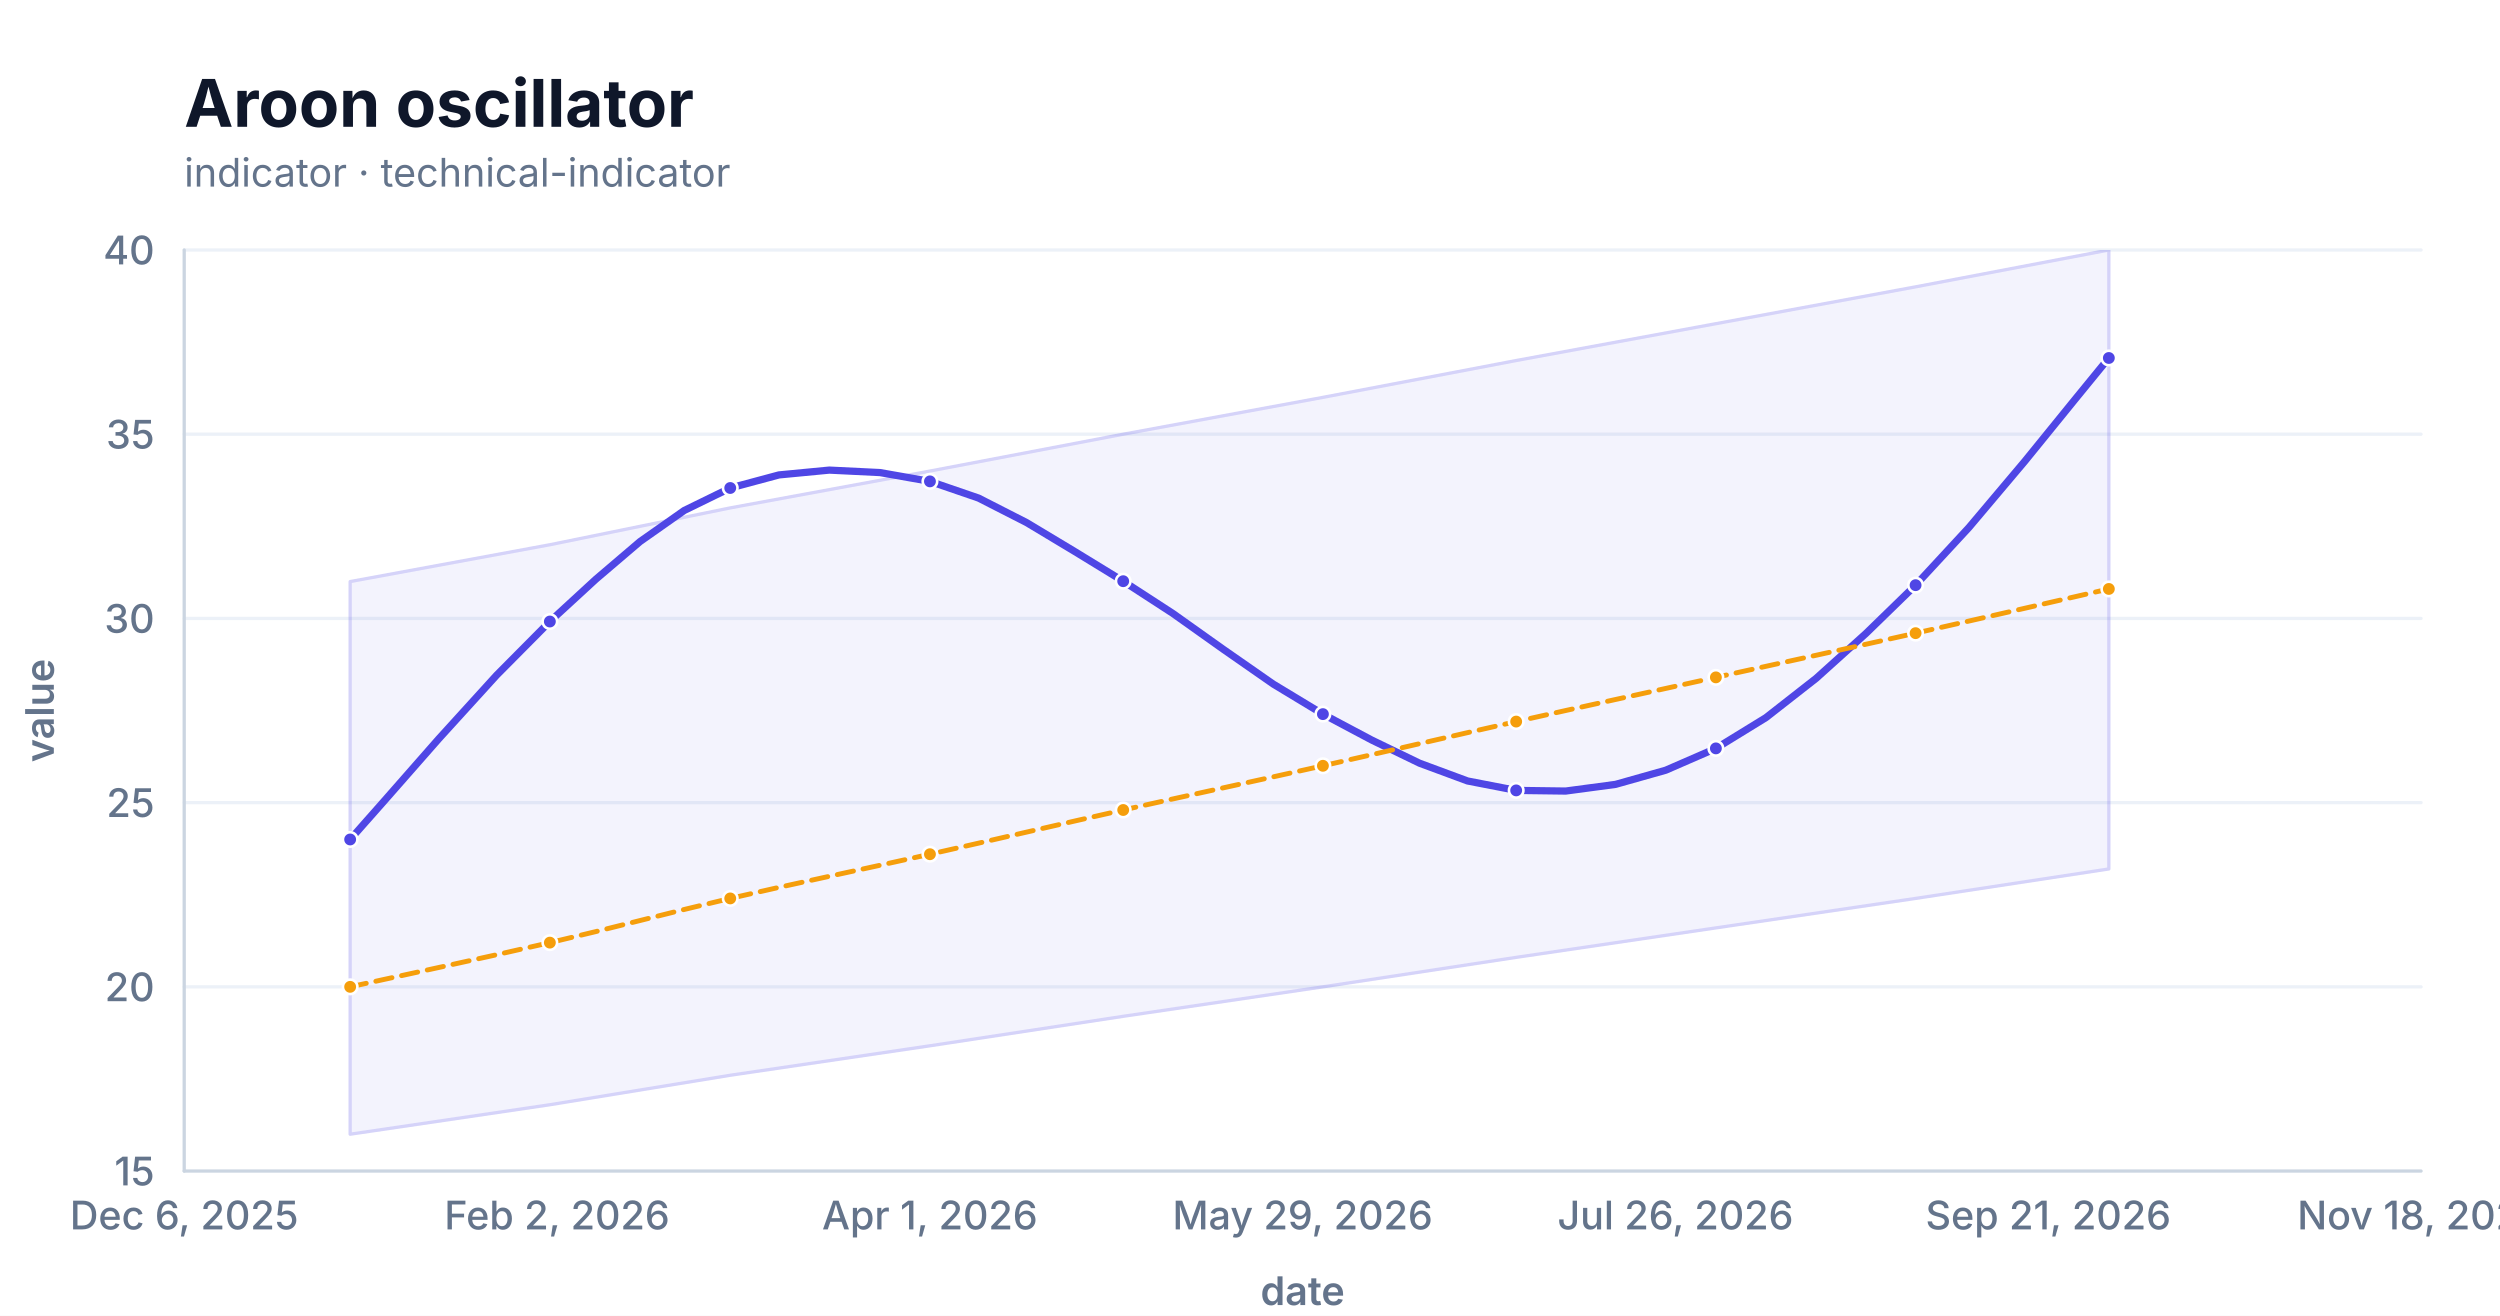
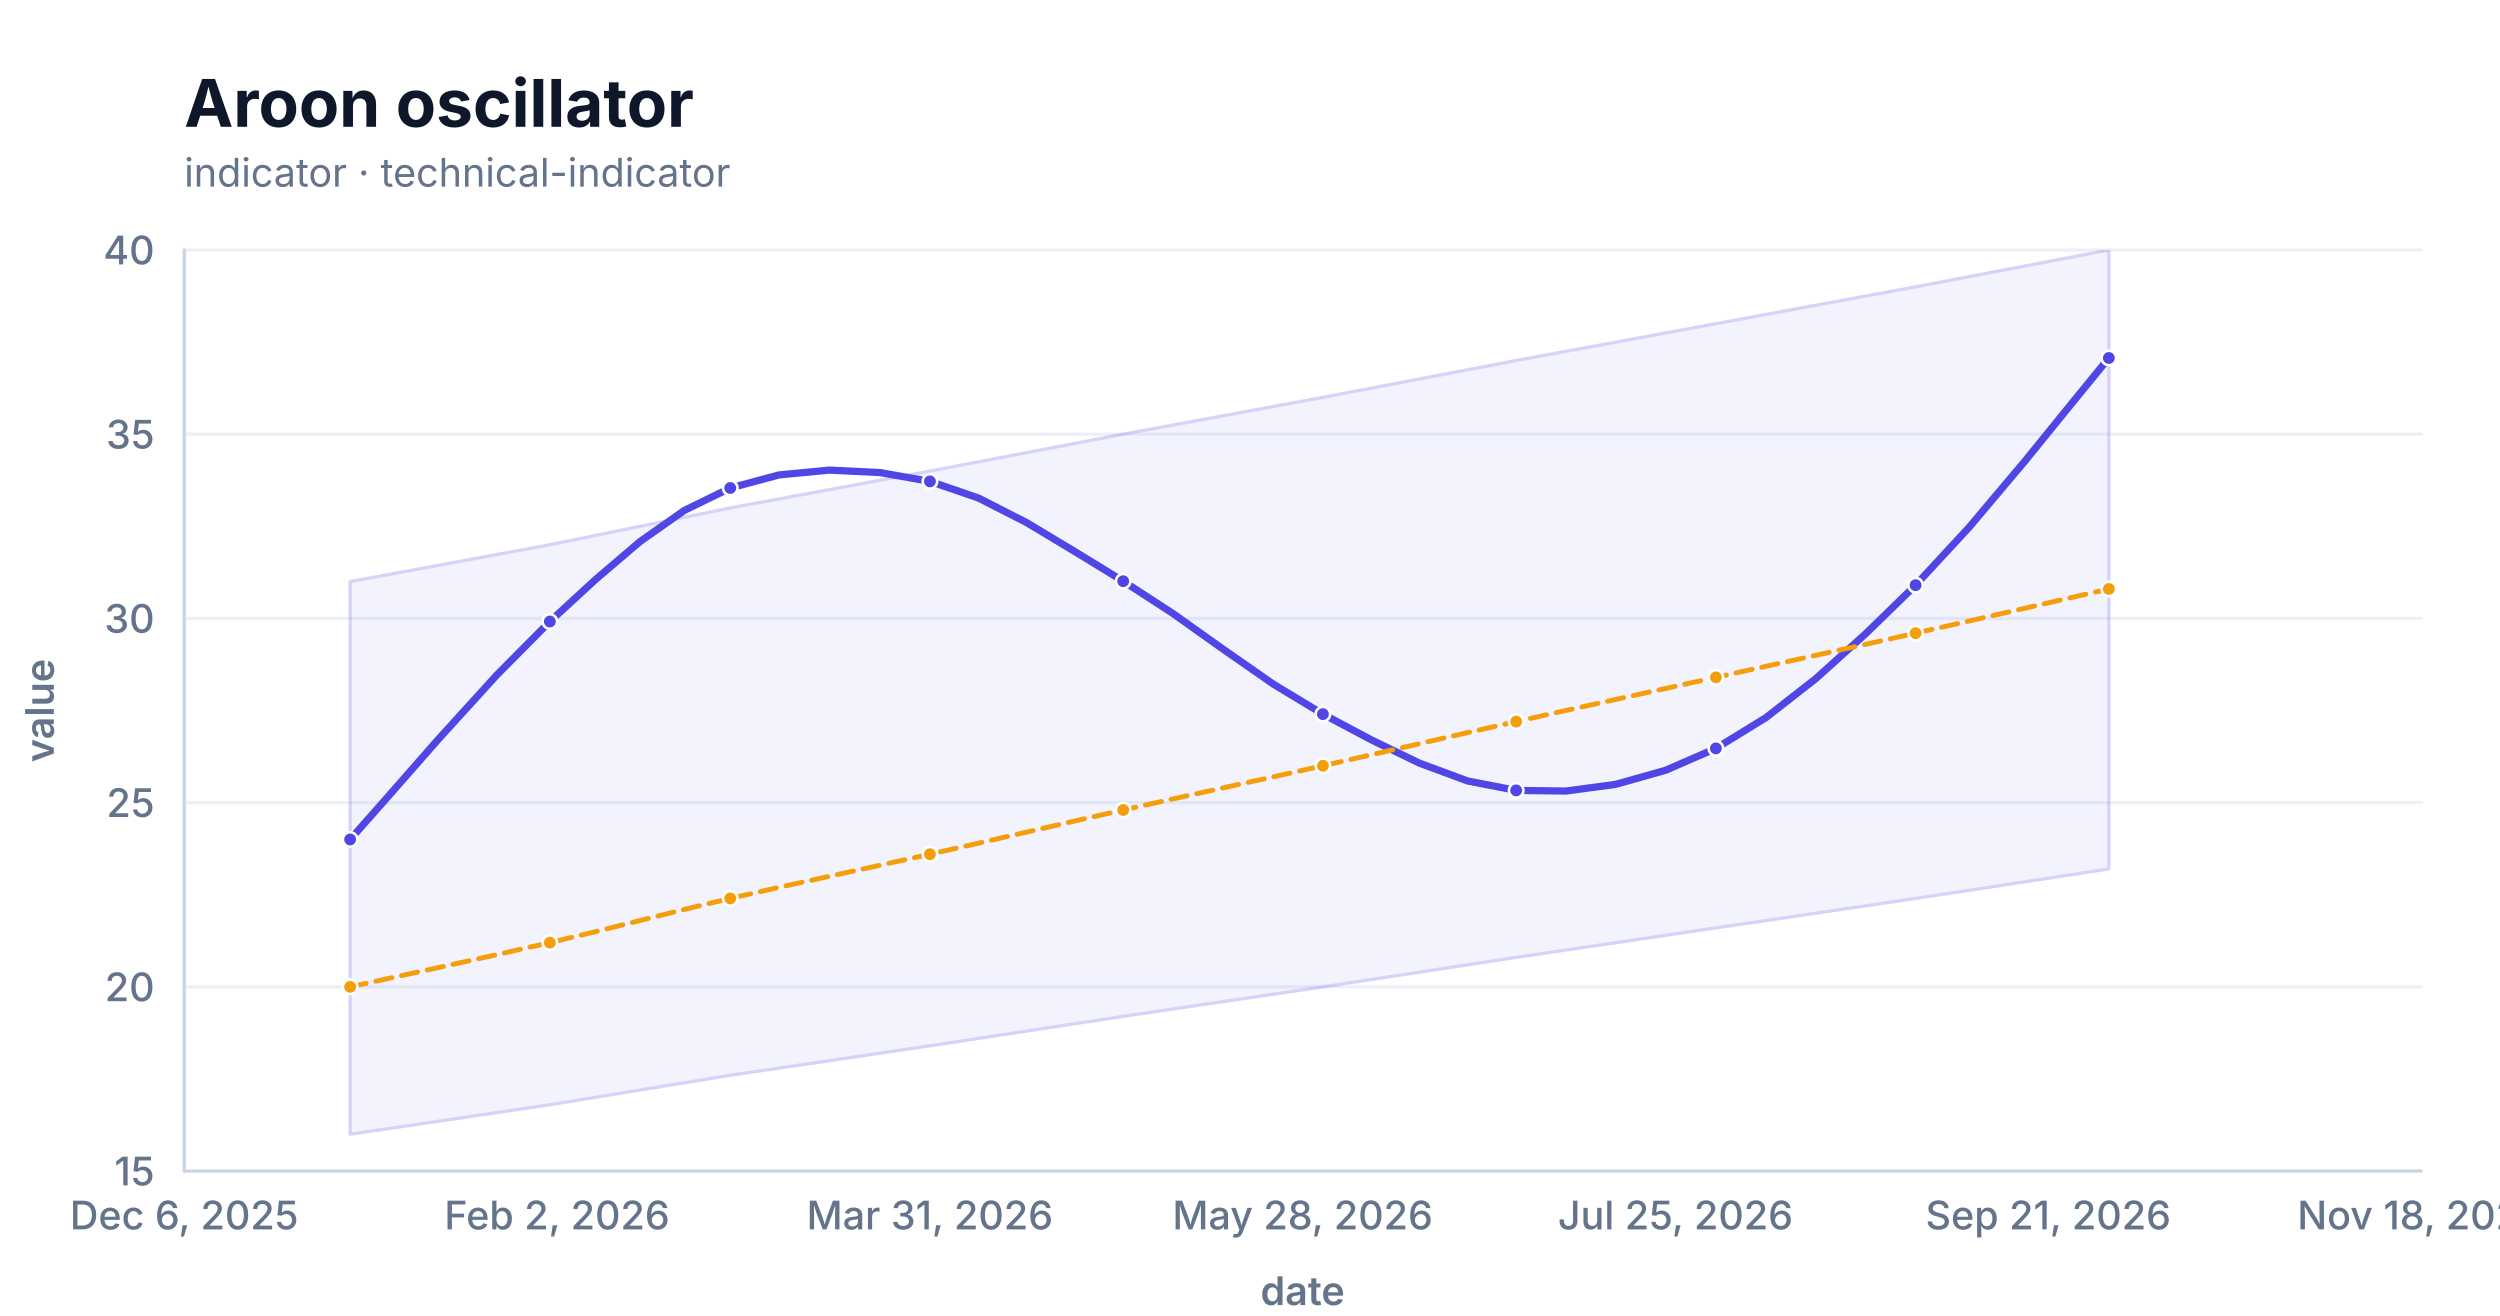
<svg xmlns="http://www.w3.org/2000/svg" width="760" height="400" viewBox="0 0 760 400" role="img" aria-labelledby="title description">
  <defs>
    <clipPath id="clip-1">
      <rect x="56" y="76" width="680" height="280" />
    </clipPath>
  </defs>
  <rect width="100%" height="100%" fill="#ffffff" />
  <g data-scene-node="scene:root">
    <line data-scene-node="axis-y:grid:1" opacity="0.82" x1="56" y1="300" x2="736" y2="300" fill="none" stroke="#e8eef6" stroke-width="1" stroke-linecap="round" />
    <line data-scene-node="axis-y:grid:2" opacity="0.82" x1="56" y1="244" x2="736" y2="244" fill="none" stroke="#e8eef6" stroke-width="1" stroke-linecap="round" />
    <line data-scene-node="axis-y:grid:3" opacity="0.82" x1="56" y1="188" x2="736" y2="188" fill="none" stroke="#e8eef6" stroke-width="1" stroke-linecap="round" />
    <line data-scene-node="axis-y:grid:4" opacity="0.82" x1="56" y1="132" x2="736" y2="132" fill="none" stroke="#e8eef6" stroke-width="1" stroke-linecap="round" />
    <line data-scene-node="axis-y:grid:5" opacity="0.82" x1="56" y1="76" x2="736" y2="76" fill="none" stroke="#e8eef6" stroke-width="1" stroke-linecap="round" />
    <g data-scene-node="layer-0:group" clip-path="url(#clip-1)">
      <path data-scene-node="layer-0:indicator-band" opacity="0.24" d="M 106.447 176.8 L 167.157 165.6 L 221.993 154.4 L 282.703 143.2 L 341.455 132 L 402.165 120.8 L 460.917 109.6 L 521.628 98.4 L 582.338 87.2 L 641.09 76 L 641.09 264.16 L 582.338 273.12 L 521.628 282.08 L 460.917 291.04 L 402.165 300 L 341.455 308.96 L 282.703 317.92 L 221.993 326.88 L 167.157 335.84 L 106.447 344.8 Z" fill="#4f46e547" stroke="#4f46e5" stroke-width="1" stroke-linejoin="round" />
      <path data-scene-node="layer-0:indicator-line:0" d="M 106.447 255.2 L 117.494 242.693 L 133.375 224.609 L 150.97 205.257 L 167.157 188.944 L 181.142 176.087 L 194.575 164.632 L 208.008 155.184 L 221.993 148.35 L 236.803 144.376 L 252.103 142.911 L 267.525 143.663 L 282.703 146.34 L 297.483 151.415 L 312.079 158.861 L 326.675 167.632 L 341.455 176.684 L 356.541 186.483 L 371.81 197.336 L 387.08 207.966 L 402.165 217.094 L 416.945 224.944 L 431.541 232.011 L 446.138 237.416 L 460.917 240.281 L 475.957 240.481 L 491.15 238.446 L 506.404 234.137 L 521.628 227.51 L 536.851 218.152 L 552.105 206.219 L 567.298 192.527 L 582.338 177.892 L 598.541 160.375 L 615.509 140.259 L 630.579 121.695 L 641.09 108.829" fill="none" stroke="#4f46e5" stroke-width="2.2" stroke-linecap="round" stroke-linejoin="round" />
      <circle data-scene-node="layer-0:indicator-point:0:0" cx="106.447" cy="255.2" r="2.2" fill="#4f46e5" stroke="#ffffff" stroke-width="0.8" />
      <circle data-scene-node="layer-0:indicator-point:0:1" cx="167.157" cy="188.944" r="2.2" fill="#4f46e5" stroke="#ffffff" stroke-width="0.8" />
      <circle data-scene-node="layer-0:indicator-point:0:2" cx="221.993" cy="148.35" r="2.2" fill="#4f46e5" stroke="#ffffff" stroke-width="0.8" />
      <circle data-scene-node="layer-0:indicator-point:0:3" cx="282.703" cy="146.34" r="2.2" fill="#4f46e5" stroke="#ffffff" stroke-width="0.8" />
      <circle data-scene-node="layer-0:indicator-point:0:4" cx="341.455" cy="176.684" r="2.2" fill="#4f46e5" stroke="#ffffff" stroke-width="0.8" />
      <circle data-scene-node="layer-0:indicator-point:0:5" cx="402.165" cy="217.094" r="2.2" fill="#4f46e5" stroke="#ffffff" stroke-width="0.8" />
      <circle data-scene-node="layer-0:indicator-point:0:6" cx="460.917" cy="240.281" r="2.2" fill="#4f46e5" stroke="#ffffff" stroke-width="0.8" />
      <circle data-scene-node="layer-0:indicator-point:0:7" cx="521.628" cy="227.51" r="2.2" fill="#4f46e5" stroke="#ffffff" stroke-width="0.8" />
      <circle data-scene-node="layer-0:indicator-point:0:8" cx="582.338" cy="177.892" r="2.2" fill="#4f46e5" stroke="#ffffff" stroke-width="0.8" />
      <circle data-scene-node="layer-0:indicator-point:0:9" cx="641.09" cy="108.829" r="2.2" fill="#4f46e5" stroke="#ffffff" stroke-width="0.8" />
      <path data-scene-node="layer-0:indicator-line:1" d="M 106.447 300 L 117.494 297.585 L 133.375 294.12 L 150.97 290.235 L 167.157 286.56 L 181.142 283.2 L 194.575 279.84 L 208.008 276.48 L 221.993 273.12 L 236.803 269.76 L 252.103 266.4 L 267.525 263.04 L 282.703 259.68 L 297.483 256.32 L 312.079 252.96 L 326.675 249.6 L 341.455 246.24 L 356.541 242.88 L 371.81 239.52 L 387.08 236.16 L 402.165 232.8 L 416.945 229.44 L 431.541 226.08 L 446.138 222.72 L 460.917 219.36 L 475.957 216 L 491.15 212.64 L 506.404 209.28 L 521.628 205.92 L 536.851 202.56 L 552.105 199.2 L 567.298 195.84 L 582.338 192.48 L 598.541 188.805 L 615.509 184.92 L 630.579 181.455 L 641.09 179.04" fill="none" stroke="#f59e0b" stroke-width="1.5" stroke-dasharray="5 3" stroke-linecap="round" stroke-linejoin="round" />
      <circle data-scene-node="layer-0:indicator-point:1:0" cx="106.447" cy="300" r="2.2" fill="#f59e0b" stroke="#ffffff" stroke-width="0.8" />
      <circle data-scene-node="layer-0:indicator-point:1:1" cx="167.157" cy="286.56" r="2.2" fill="#f59e0b" stroke="#ffffff" stroke-width="0.8" />
      <circle data-scene-node="layer-0:indicator-point:1:2" cx="221.993" cy="273.12" r="2.2" fill="#f59e0b" stroke="#ffffff" stroke-width="0.8" />
      <circle data-scene-node="layer-0:indicator-point:1:3" cx="282.703" cy="259.68" r="2.2" fill="#f59e0b" stroke="#ffffff" stroke-width="0.8" />
      <circle data-scene-node="layer-0:indicator-point:1:4" cx="341.455" cy="246.24" r="2.2" fill="#f59e0b" stroke="#ffffff" stroke-width="0.8" />
      <circle data-scene-node="layer-0:indicator-point:1:5" cx="402.165" cy="232.8" r="2.2" fill="#f59e0b" stroke="#ffffff" stroke-width="0.8" />
      <circle data-scene-node="layer-0:indicator-point:1:6" cx="460.917" cy="219.36" r="2.2" fill="#f59e0b" stroke="#ffffff" stroke-width="0.8" />
      <circle data-scene-node="layer-0:indicator-point:1:7" cx="521.628" cy="205.92" r="2.2" fill="#f59e0b" stroke="#ffffff" stroke-width="0.8" />
      <circle data-scene-node="layer-0:indicator-point:1:8" cx="582.338" cy="192.48" r="2.2" fill="#f59e0b" stroke="#ffffff" stroke-width="0.8" />
      <circle data-scene-node="layer-0:indicator-point:1:9" cx="641.09" cy="179.04" r="2.2" fill="#f59e0b" stroke="#ffffff" stroke-width="0.8" />
    </g>
    <line data-scene-node="axis-x:line" x1="56" y1="356" x2="736" y2="356" fill="none" stroke="#cbd5e1" stroke-width="1" stroke-linecap="round" />
    <line data-scene-node="axis-y:line" x1="56" y1="76" x2="56" y2="356" fill="none" stroke="#cbd5e1" stroke-width="1" stroke-linecap="round" />
    <text data-scene-node="axis-x:label:0" x="56" y="365" fill="#64748b" font-family="Inter, ui-sans-serif, system-ui, -apple-system, BlinkMacSystemFont, &quot;Segoe UI&quot;, sans-serif" font-size="12" font-weight="500" text-anchor="middle" dominant-baseline="text-before-edge">Dec 6, 2025</text>
    <text data-scene-node="axis-x:label:1" x="169.333" y="365" fill="#64748b" font-family="Inter, ui-sans-serif, system-ui, -apple-system, BlinkMacSystemFont, &quot;Segoe UI&quot;, sans-serif" font-size="12" font-weight="500" text-anchor="middle" dominant-baseline="text-before-edge">Feb 2, 2026</text>
-     <text data-scene-node="axis-x:label:2" x="282.667" y="365" fill="#64748b" font-family="Inter, ui-sans-serif, system-ui, -apple-system, BlinkMacSystemFont, &quot;Segoe UI&quot;, sans-serif" font-size="12" font-weight="500" text-anchor="middle" dominant-baseline="text-before-edge">Apr 1, 2026</text>
-     <text data-scene-node="axis-x:label:3" x="396" y="365" fill="#64748b" font-family="Inter, ui-sans-serif, system-ui, -apple-system, BlinkMacSystemFont, &quot;Segoe UI&quot;, sans-serif" font-size="12" font-weight="500" text-anchor="middle" dominant-baseline="text-before-edge">May 29, 2026</text>
-     <text data-scene-node="axis-x:label:4" x="509.333" y="365" fill="#64748b" font-family="Inter, ui-sans-serif, system-ui, -apple-system, BlinkMacSystemFont, &quot;Segoe UI&quot;, sans-serif" font-size="12" font-weight="500" text-anchor="middle" dominant-baseline="text-before-edge">Jul 26, 2026</text>
+     <text data-scene-node="axis-x:label:2" x="282.667" y="365" fill="#64748b" font-family="Inter, ui-sans-serif, system-ui, -apple-system, BlinkMacSystemFont, &quot;Segoe UI&quot;, sans-serif" font-size="12" font-weight="500" text-anchor="middle" dominant-baseline="text-before-edge">Mar 31, 2026</text>
+     <text data-scene-node="axis-x:label:3" x="396" y="365" fill="#64748b" font-family="Inter, ui-sans-serif, system-ui, -apple-system, BlinkMacSystemFont, &quot;Segoe UI&quot;, sans-serif" font-size="12" font-weight="500" text-anchor="middle" dominant-baseline="text-before-edge">May 28, 2026</text>
+     <text data-scene-node="axis-x:label:4" x="509.333" y="365" fill="#64748b" font-family="Inter, ui-sans-serif, system-ui, -apple-system, BlinkMacSystemFont, &quot;Segoe UI&quot;, sans-serif" font-size="12" font-weight="500" text-anchor="middle" dominant-baseline="text-before-edge">Jul 25, 2026</text>
    <text data-scene-node="axis-x:label:5" x="622.667" y="365" fill="#64748b" font-family="Inter, ui-sans-serif, system-ui, -apple-system, BlinkMacSystemFont, &quot;Segoe UI&quot;, sans-serif" font-size="12" font-weight="500" text-anchor="middle" dominant-baseline="text-before-edge">Sep 21, 2026</text>
    <text data-scene-node="axis-x:label:6" x="736" y="365" fill="#64748b" font-family="Inter, ui-sans-serif, system-ui, -apple-system, BlinkMacSystemFont, &quot;Segoe UI&quot;, sans-serif" font-size="12" font-weight="500" text-anchor="middle" dominant-baseline="text-before-edge">Nov 18, 2026</text>
    <text data-scene-node="axis-x:title" x="396" y="388" fill="#64748b" font-family="Inter, ui-sans-serif, system-ui, -apple-system, BlinkMacSystemFont, &quot;Segoe UI&quot;, sans-serif" font-size="12" font-weight="600" text-anchor="middle" dominant-baseline="text-before-edge">date</text>
    <text data-scene-node="axis-y:label:0" x="47" y="356" fill="#64748b" font-family="Inter, ui-sans-serif, system-ui, -apple-system, BlinkMacSystemFont, &quot;Segoe UI&quot;, sans-serif" font-size="12" font-weight="500" text-anchor="end" dominant-baseline="central">15</text>
    <text data-scene-node="axis-y:label:1" x="47" y="300" fill="#64748b" font-family="Inter, ui-sans-serif, system-ui, -apple-system, BlinkMacSystemFont, &quot;Segoe UI&quot;, sans-serif" font-size="12" font-weight="500" text-anchor="end" dominant-baseline="central">20</text>
    <text data-scene-node="axis-y:label:2" x="47" y="244" fill="#64748b" font-family="Inter, ui-sans-serif, system-ui, -apple-system, BlinkMacSystemFont, &quot;Segoe UI&quot;, sans-serif" font-size="12" font-weight="500" text-anchor="end" dominant-baseline="central">25</text>
    <text data-scene-node="axis-y:label:3" x="47" y="188" fill="#64748b" font-family="Inter, ui-sans-serif, system-ui, -apple-system, BlinkMacSystemFont, &quot;Segoe UI&quot;, sans-serif" font-size="12" font-weight="500" text-anchor="end" dominant-baseline="central">30</text>
    <text data-scene-node="axis-y:label:4" x="47" y="132" fill="#64748b" font-family="Inter, ui-sans-serif, system-ui, -apple-system, BlinkMacSystemFont, &quot;Segoe UI&quot;, sans-serif" font-size="12" font-weight="500" text-anchor="end" dominant-baseline="central">35</text>
    <text data-scene-node="axis-y:label:5" x="47" y="76" fill="#64748b" font-family="Inter, ui-sans-serif, system-ui, -apple-system, BlinkMacSystemFont, &quot;Segoe UI&quot;, sans-serif" font-size="12" font-weight="500" text-anchor="end" dominant-baseline="central">40</text>
    <text data-scene-node="axis-y:title" x="12" y="216" fill="#64748b" font-family="Inter, ui-sans-serif, system-ui, -apple-system, BlinkMacSystemFont, &quot;Segoe UI&quot;, sans-serif" font-size="12" font-weight="600" text-anchor="middle" dominant-baseline="central" transform="rotate(-90 12 216)">value</text>
    <text data-scene-node="chart:title" x="56" y="24" fill="#0f172a" font-family="Inter, ui-sans-serif, system-ui, -apple-system, BlinkMacSystemFont, &quot;Segoe UI&quot;, sans-serif" font-size="20" font-weight="700" text-anchor="start" dominant-baseline="text-before-edge">Aroon oscillator</text>
    <text data-scene-node="chart:subtitle" x="56" y="48" fill="#64748b" font-family="Inter, ui-sans-serif, system-ui, -apple-system, BlinkMacSystemFont, &quot;Segoe UI&quot;, sans-serif" font-size="12" font-weight="400" text-anchor="start" dominant-baseline="text-before-edge">indicator · technical-indicator</text>
  </g>
</svg>
